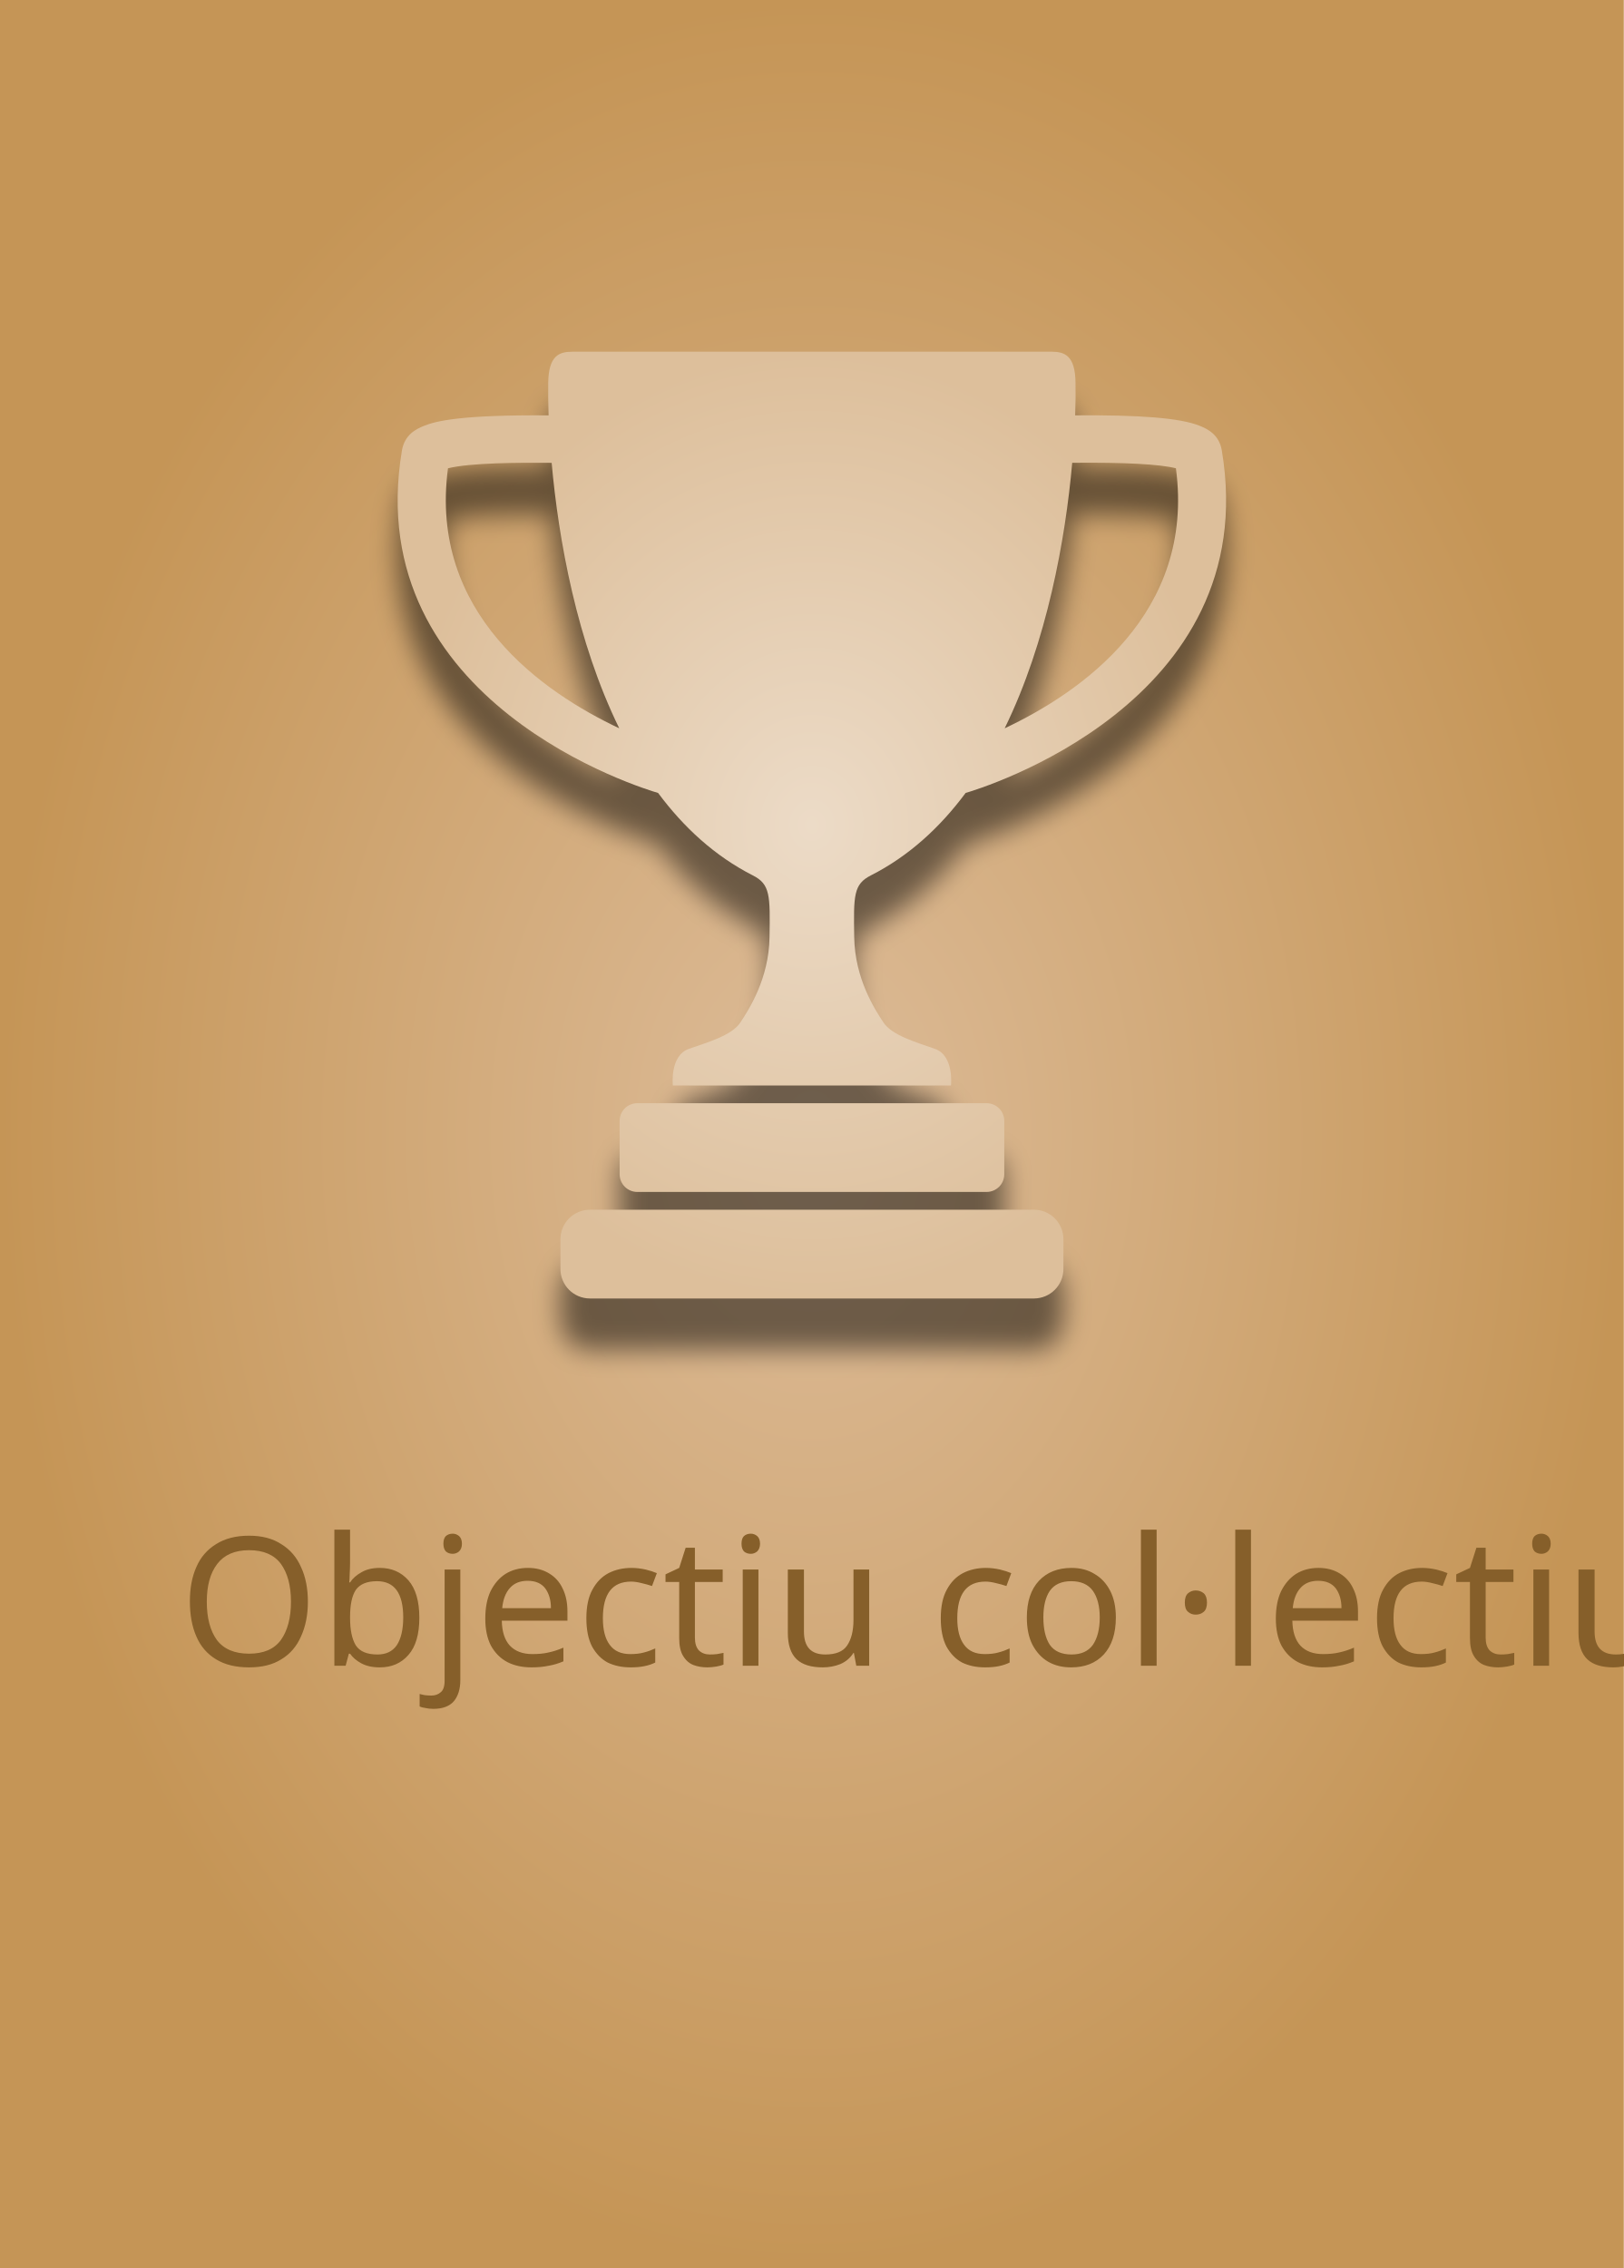
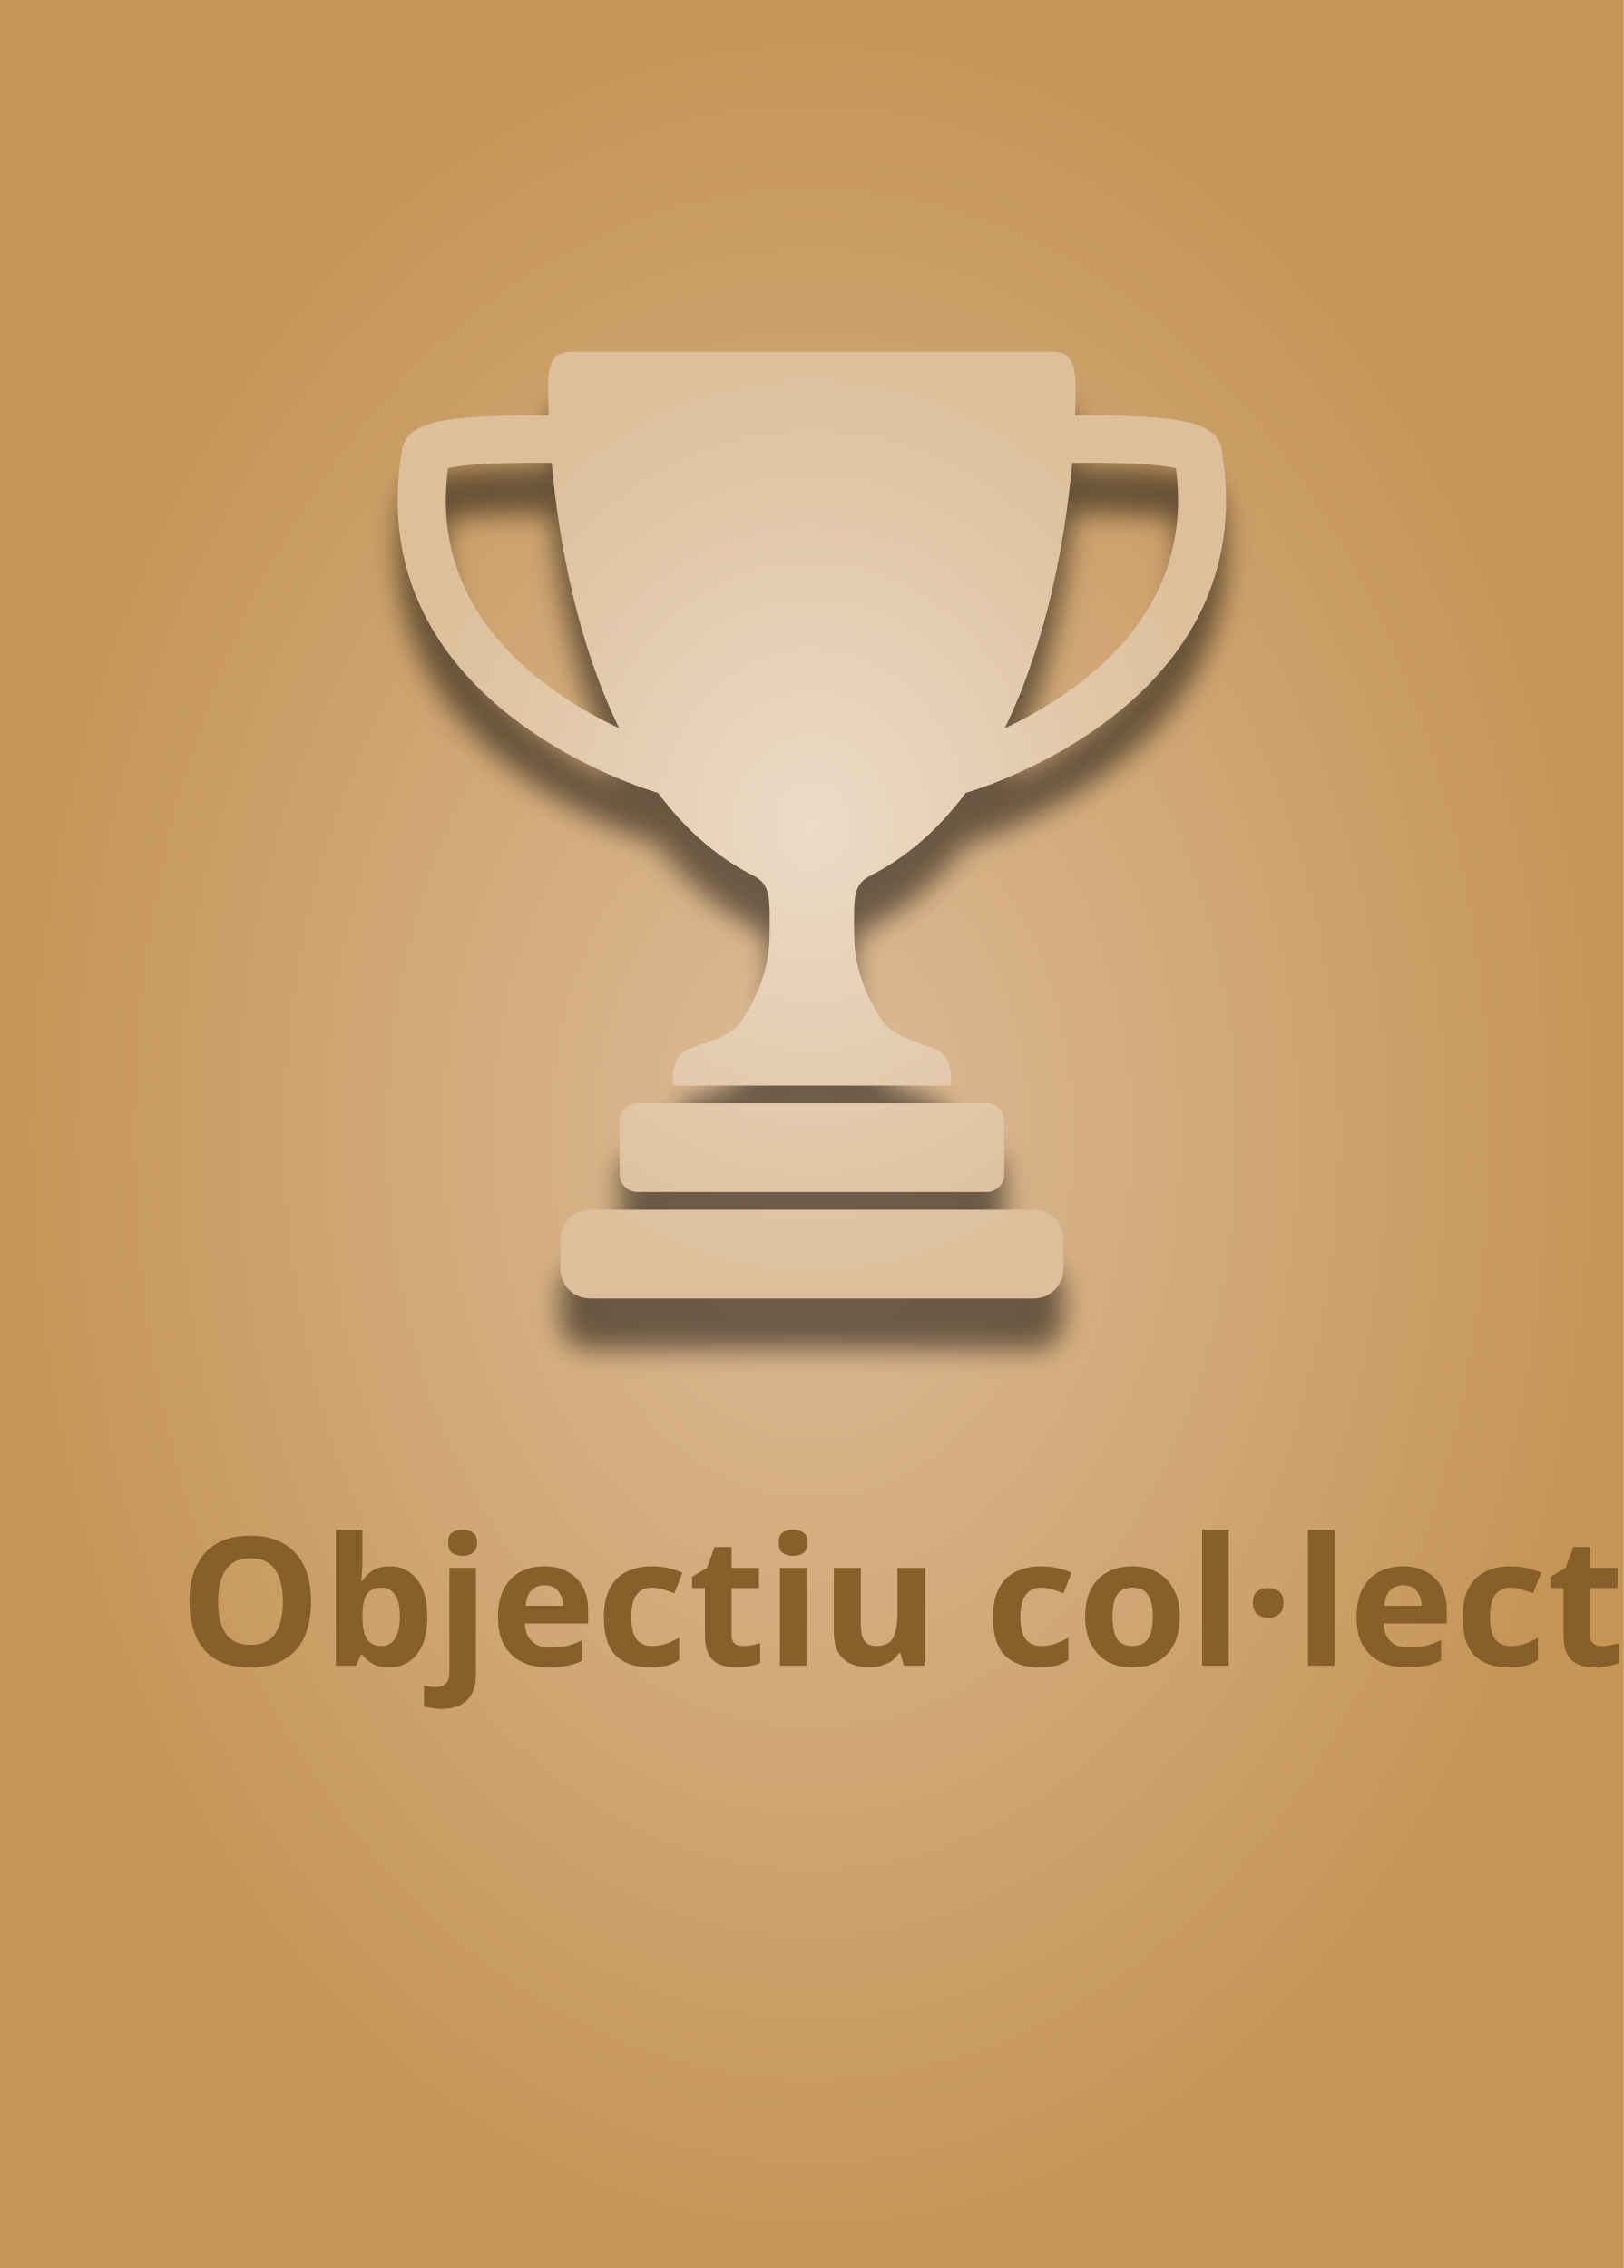
<svg xmlns="http://www.w3.org/2000/svg" xmlns:xlink="http://www.w3.org/1999/xlink" width="63mm" height="88mm" viewBox="0 0 63 88" version="1.1" id="svg3">
+   <style id="grenze-font">
+     @font-face {
+       font-family: 'Grenze';
+       src: url('/fonts/grenze.woff2') format('woff2');
+       font-weight: 100 900;
+     }
+ 
+     /* Inkscape encodes the weight via `font-variation-settings`, which is ignored when the file
+        is loaded as an external image, so the text falls back to 400. Pin the intended 800. */
+     text,
+     tspan {
+       font-weight: 800 !important;
+       font-variation-settings: normal !important;
+     }
+   </style>
  <defs id="defs3">
    <linearGradient id="linearGradient1">
      <stop style="stop-color:#ecdbc7;stop-opacity:1;" offset="0" id="stop1" />
      <stop style="stop-color:#ddbf9b;stop-opacity:1;" offset="1" id="stop2" />
    </linearGradient>
    <linearGradient id="linearGradient2">
      <stop style="stop-color:#ddbc99;stop-opacity:1;" offset="0" id="stop3" />
      <stop style="stop-color:#c59556;stop-opacity:1;" offset="1" id="stop4" />
    </linearGradient>
    <radialGradient xlink:href="#linearGradient2" id="radialGradient4" cx="31.5" cy="44" fx="31.5" fy="44" r="31.5" gradientTransform="matrix(1,0,0,1.396825,0,-17.46029)" gradientUnits="userSpaceOnUse" />
    <radialGradient xlink:href="#linearGradient1" id="radialGradient2" cx="31.5" cy="32.015" fx="31.5" fy="32.015" r="16.071" gradientTransform="matrix(1,0,0,1.142877,0,-4.574124)" gradientUnits="userSpaceOnUse" />
    <filter style="color-interpolation-filters:sRGB;" id="filter3" x="-0.037" y="-0.033" width="1.075" height="1.12">
      <feFlood result="flood" in="SourceGraphic" flood-opacity="0.498" flood-color="rgb(0,0,0)" id="feFlood2" />
      <feGaussianBlur result="blur" in="SourceGraphic" stdDeviation="0.5" id="feGaussianBlur2" />
      <feOffset result="offset" in="blur" dx="0" dy="2" id="feOffset2" />
      <feComposite result="comp1" operator="in" in="flood" in2="offset" id="feComposite2" />
      <feComposite result="comp2" operator="over" in="SourceGraphic" in2="comp1" id="feComposite3" />
    </filter>
  </defs>
  <path id="rect1" style="fill:url(#radialGradient4);fill-opacity:1;stroke-width:0.529" d="M 0,-6.6639056e-5 V 88 H 63 V -6.6639056e-5 Z" />
  <text xml:space="preserve" style="font-style:normal;font-variant:normal;font-weight:normal;font-stretch:normal;font-size:6.956px;font-family:Grenze;-inkscape-font-specification:'Grenze, @wght=800';font-variant-ligatures:normal;font-variant-caps:normal;font-variant-numeric:normal;font-variant-east-asian:normal;font-variation-settings:'wght' 800;writing-mode:lr-tb;direction:ltr;fill:#865f2a;fill-opacity:1;stroke-width:0.773" x="6.945" y="64.633" id="text1">
    <tspan id="tspan1" style="font-style:normal;font-variant:normal;font-weight:normal;font-stretch:normal;font-size:6.956px;font-family:Grenze;-inkscape-font-specification:'Grenze, @wght=800';font-variant-ligatures:normal;font-variant-caps:normal;font-variant-numeric:normal;font-variant-east-asian:normal;font-variation-settings:'wght' 800;fill:#865f2a;fill-opacity:1;stroke-width:0.773" x="6.945" y="64.633">Objectiu col·lectiu</tspan>
  </text>
  <path d="m 22.203,13.647 c -0.506,0 -0.917,0.149 -0.933,1.198 -0.005,0.362 -0.002,0.791 0.014,1.272 -3.413,-0.027 -4.384,0.221 -4.845,0.411 -0.287,0.118 -0.739,0.33 -0.845,0.951 -1.645,9.819 9.44,13.144 9.939,13.288 0.99,1.333 2.201,2.45 3.677,3.2 0.678,0.344 0.671,0.778 0.646,2.395 -0.023,1.616 -0.802,2.812 -1.132,3.311 -0.326,0.499 -1.241,0.761 -1.995,1.022 -0.753,0.264 -0.624,1.422 -0.624,1.422 h 10.791 c 0,0 0.129,-1.159 -0.624,-1.421 -0.753,-0.264 -1.668,-0.526 -1.998,-1.026 -0.33,-0.499 -1.108,-1.695 -1.132,-3.309 -0.025,-1.616 -0.032,-2.05 0.646,-2.395 1.478,-0.75 2.687,-1.867 3.677,-3.2 0.499,-0.143 11.584,-3.471 9.939,-13.288 -0.104,-0.621 -0.556,-0.832 -0.845,-0.951 -0.768,-0.317 -2.377,-0.43 -4.845,-0.411 0.018,-0.482 0.022,-0.909 0.014,-1.272 -0.013,-1.049 -0.423,-1.198 -0.929,-1.198 z m -0.8,4.31 c 0.264,2.97 0.976,6.941 2.622,10.301 -2.938,-1.383 -7.397,-4.443 -6.644,-10.088 0.859,-0.215 2.764,-0.224 4.023,-0.212 z m 20.197,0 c 2.052,-0.02 3.381,0.052 4.023,0.212 0.753,5.646 -3.708,8.708 -6.644,10.09 1.645,-3.36 2.357,-7.331 2.621,-10.301 z M 24.729,42.805 c -0.382,0 -0.689,0.307 -0.689,0.689 v 2.066 c 0,0.382 0.307,0.689 0.689,0.689 h 13.546 c 0.382,0 0.689,-0.307 0.689,-0.689 V 43.494 c 0,-0.382 -0.307,-0.689 -0.689,-0.689 z m -1.837,4.133 c -0.637,0 -1.148,0.511 -1.148,1.148 v 1.148 c 0,0.637 0.511,1.148 1.148,1.148 h 17.219 c 0.637,0 1.148,-0.511 1.148,-1.148 v -1.148 c 0,-0.637 -0.511,-1.148 -1.148,-1.148 z" id="path1-1" style="fill:url(#radialGradient2);fill-opacity:1;stroke-width:0.038;filter:url(#filter3)" />
</svg>
